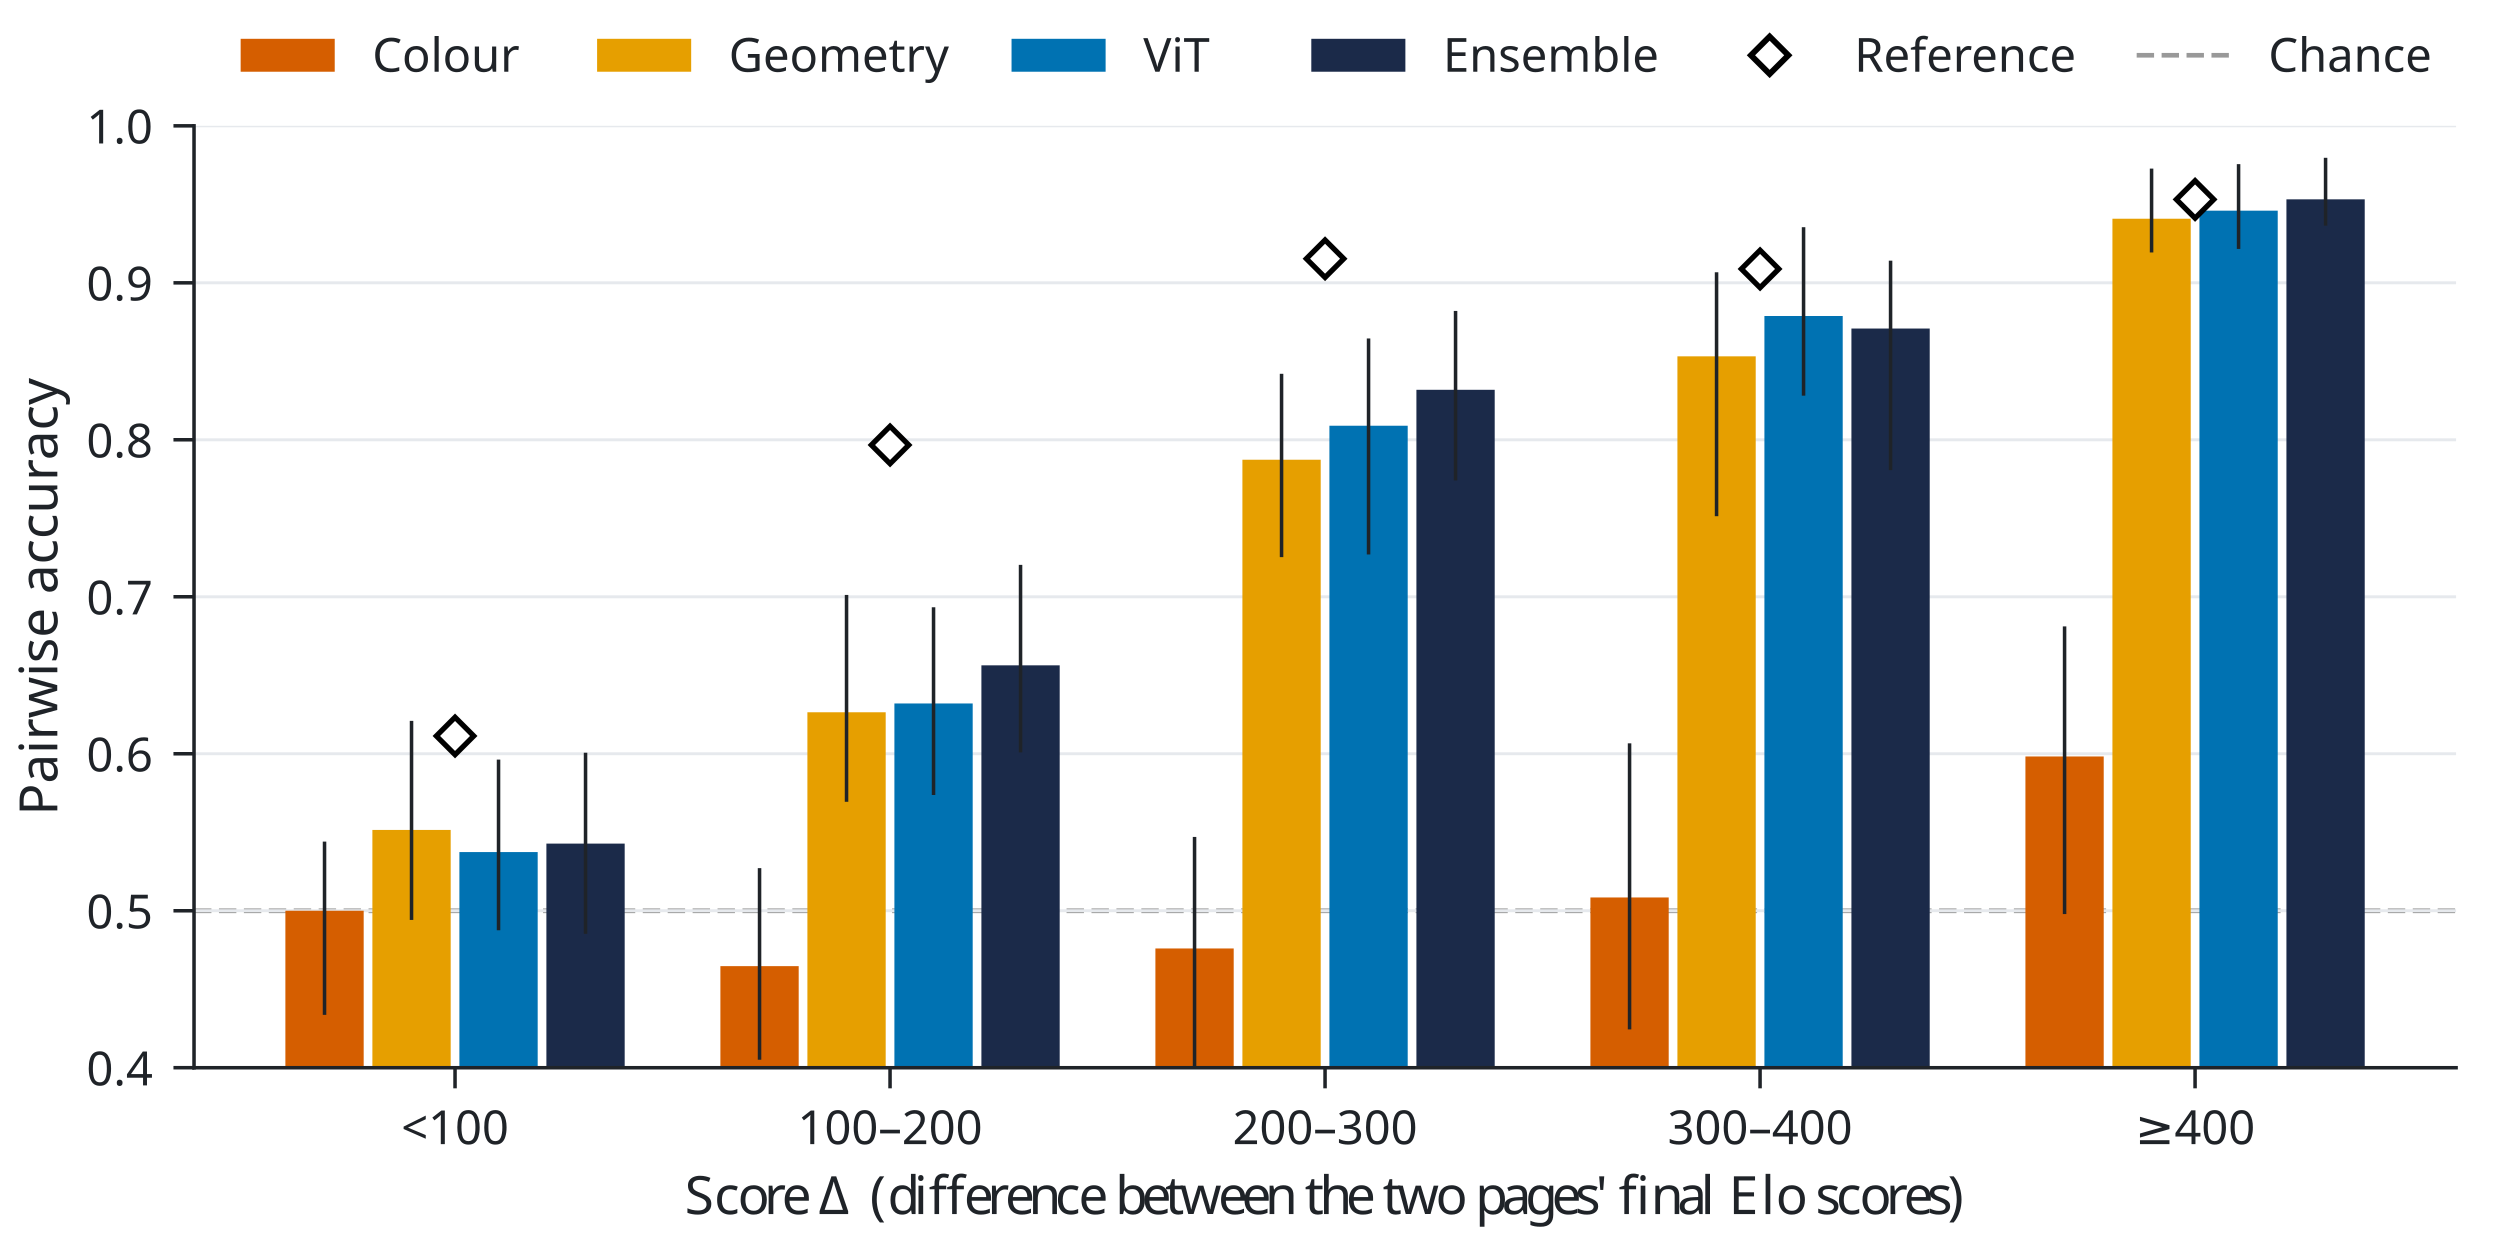
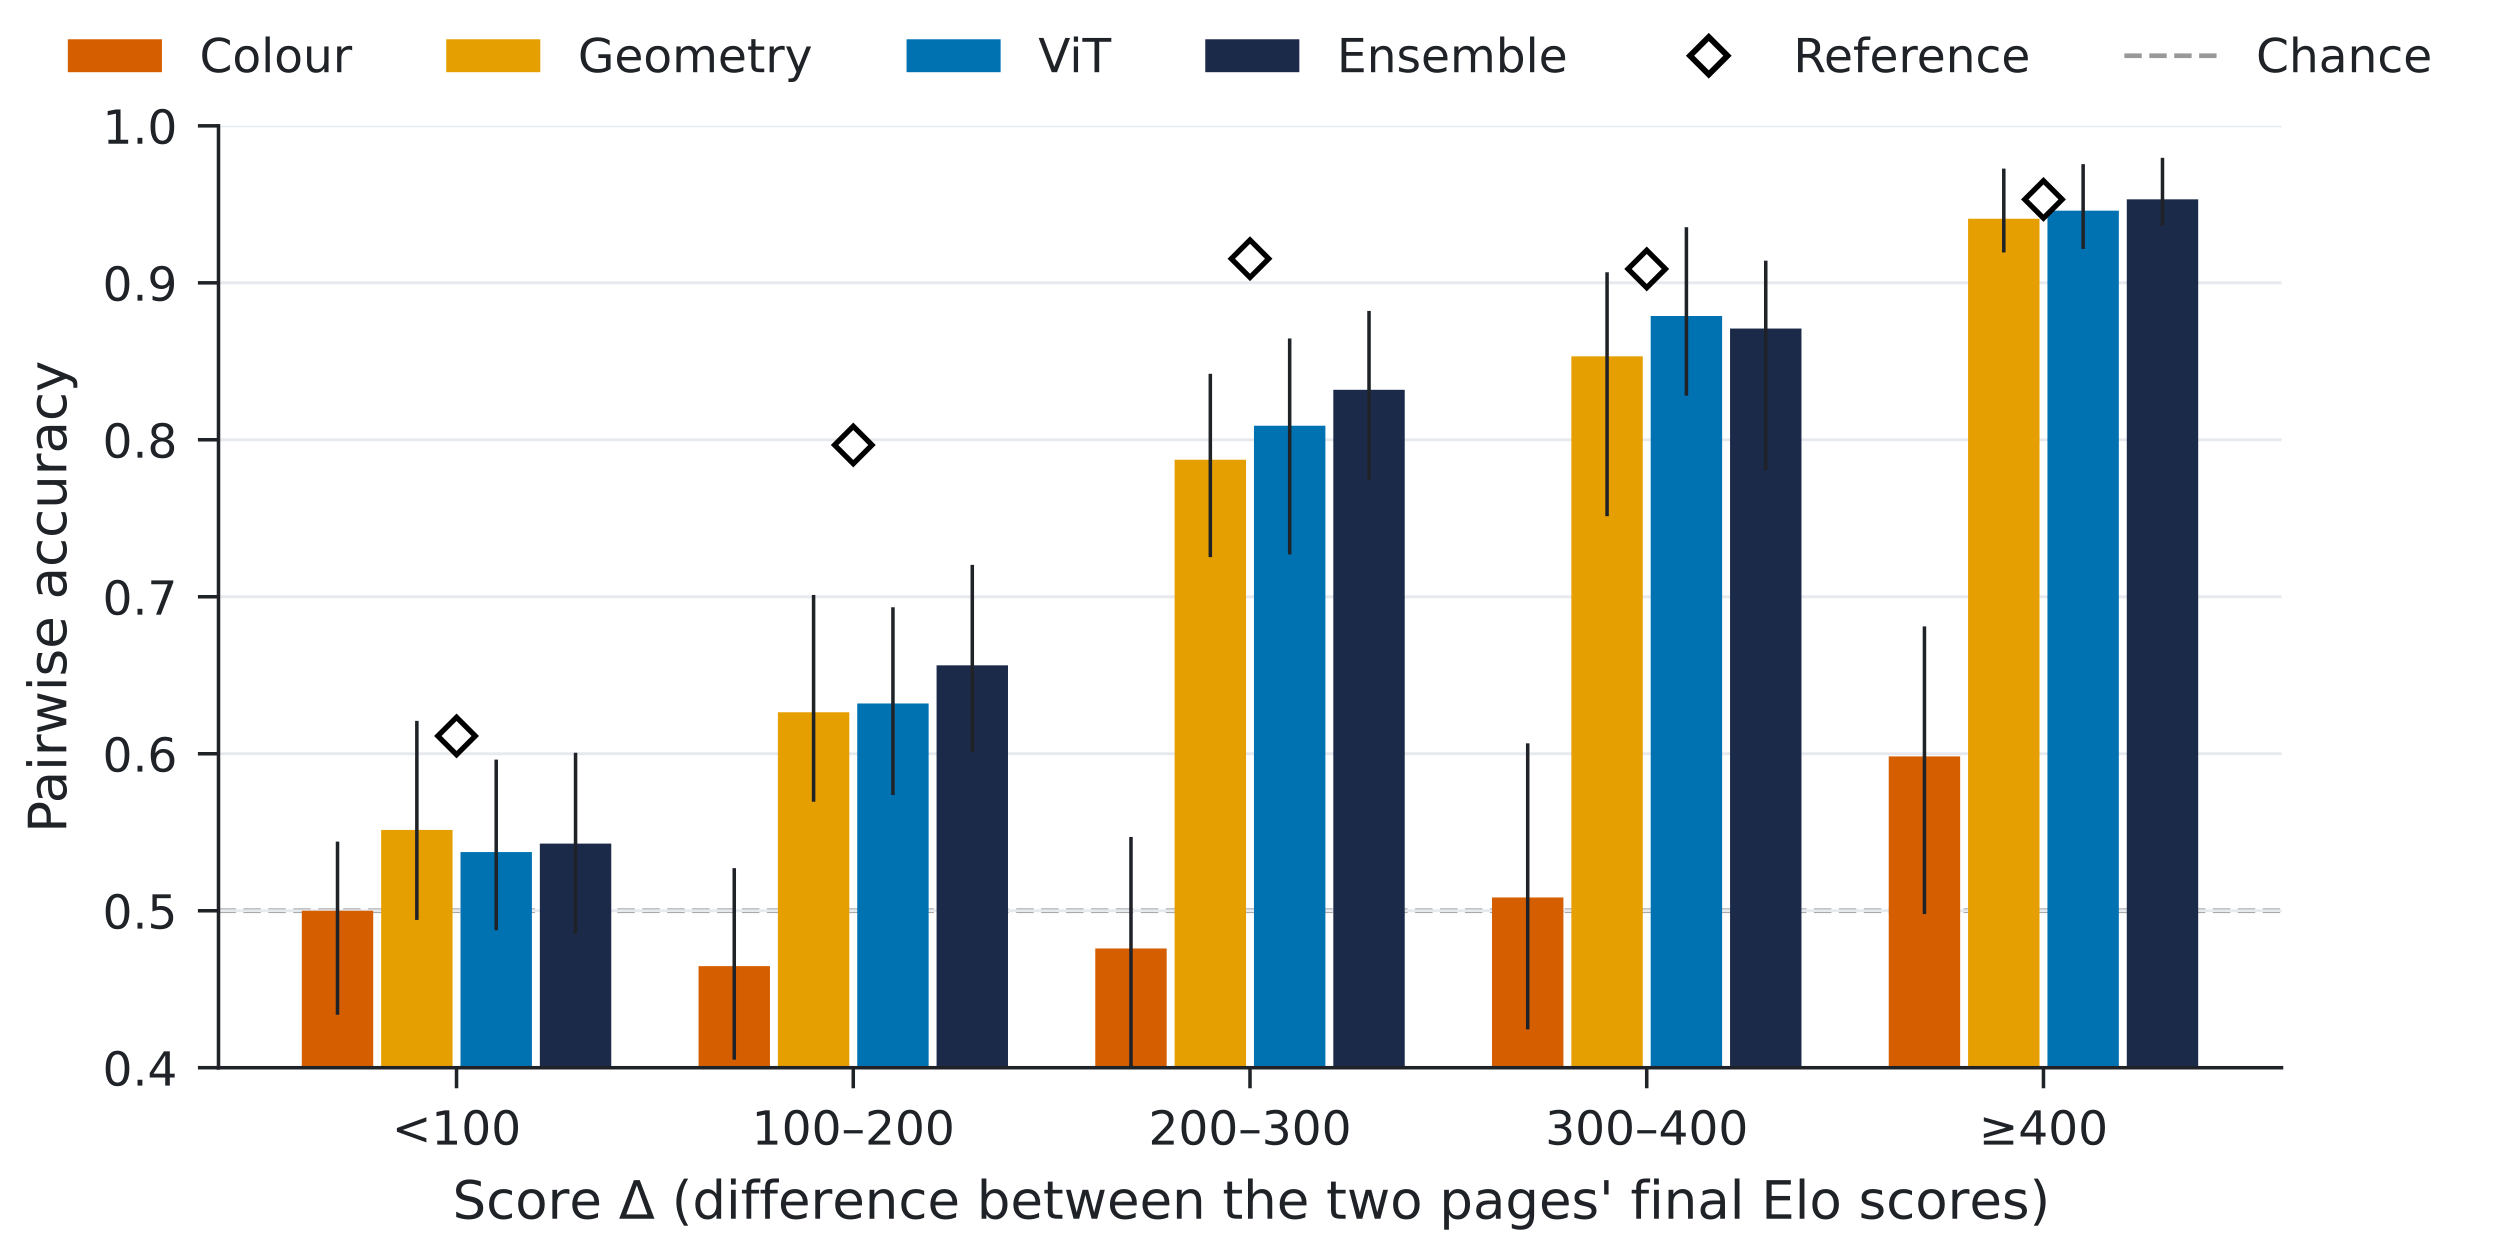
<svg xmlns="http://www.w3.org/2000/svg" xmlns:xlink="http://www.w3.org/1999/xlink" width="425.197pt" height="212.598pt" viewBox="0 0 425.197 212.598" version="1.1">
  <defs>
    <style type="text/css">*{stroke-linejoin: round; stroke-linecap: butt}</style>
  </defs>
  <g id="figure_1">
    <g id="patch_1">
      <path d="M 0 212.598  L 425.197 212.598  L 425.197 0  L 0 0  z " style="fill: #ffffff" />
    </g>
    <g id="axes_1">
      <g id="patch_2">
-         <path d="M 33 181.598  L 417.727 181.598  L 417.727 21.4  L 33 21.4  z " style="fill: #ffffff" />
+         <path d="M 37.161 181.596  L 388.036 181.596  L 388.036 21.401  L 37.161 21.401  z " style="fill: #ffffff" />
      </g>
      <g id="line2d_1">
-         <path d="M 33 154.899  L 417.727 154.899  " clip-path="url(#pe138b8163e)" style="fill: none; stroke-dasharray: 2.96,1.28; stroke-dashoffset: 0; stroke: #999999; stroke-width: 0.8" />
+         <path d="M 37.161 154.897  L 388.036 154.897  " clip-path="url(#p8bb4296146)" style="fill: none; stroke-dasharray: 2.96,1.28; stroke-dashoffset: 0; stroke: #999999; stroke-width: 0.8" />
      </g>
      <g id="matplotlib.axis_1">
        <g id="xtick_1">
          <g id="line2d_2">
            <defs>
              <path id="mc6955b4640" d="M 0 0  L 0 3.5  " style="stroke: #1f2328; stroke-width: 0.6" />
            </defs>
            <g>
-               <use xlink:href="#mc6955b4640" x="77.392" y="181.598" style="fill: #1f2328; stroke: #1f2328; stroke-width: 0.6" />
+               <use xlink:href="#mc6955b4640" x="77.646" y="181.596" style="fill: #1f2328; stroke: #1f2328; stroke-width: 0.6" />
            </g>
          </g>
          <g id="text_1">
-             <text style="font-size: 8px; font-family: 'STIXGeneral'; text-anchor: middle; fill: #1f2328" x="77.392" y="194.598" transform="rotate(-0 77.39179 194.5982)">&lt;100</text>
+             <text style="font-size: 8px; font-family: 'DejaVu Sans'; text-anchor: middle; fill: #1f2328" x="77.646" y="194.674" transform="rotate(-0 77.64639 194.6742)">&lt;100</text>
          </g>
        </g>
        <g id="xtick_2">
          <g id="line2d_3">
            <g>
-               <use xlink:href="#mc6955b4640" x="151.378" y="181.598" style="fill: #1f2328; stroke: #1f2328; stroke-width: 0.6" />
+               <use xlink:href="#mc6955b4640" x="145.122" y="181.596" style="fill: #1f2328; stroke: #1f2328; stroke-width: 0.6" />
            </g>
          </g>
          <g id="text_2">
-             <text style="font-size: 8px; font-family: 'STIXGeneral'; text-anchor: middle; fill: #1f2328" x="151.378" y="194.598" transform="rotate(-0 151.3777 194.5982)">100–200</text>
+             <text style="font-size: 8px; font-family: 'DejaVu Sans'; text-anchor: middle; fill: #1f2328" x="145.122" y="194.674" transform="rotate(-0 145.1224 194.6742)">100–200</text>
          </g>
        </g>
        <g id="xtick_3">
          <g id="line2d_4">
            <g>
-               <use xlink:href="#mc6955b4640" x="225.364" y="181.598" style="fill: #1f2328; stroke: #1f2328; stroke-width: 0.6" />
+               <use xlink:href="#mc6955b4640" x="212.598" y="181.596" style="fill: #1f2328; stroke: #1f2328; stroke-width: 0.6" />
            </g>
          </g>
          <g id="text_3">
-             <text style="font-size: 8px; font-family: 'STIXGeneral'; text-anchor: middle; fill: #1f2328" x="225.364" y="194.598" transform="rotate(-0 225.3636 194.5982)">200–300</text>
+             <text style="font-size: 8px; font-family: 'DejaVu Sans'; text-anchor: middle; fill: #1f2328" x="212.598" y="194.674" transform="rotate(-0 212.5984 194.6742)">200–300</text>
          </g>
        </g>
        <g id="xtick_4">
          <g id="line2d_5">
            <g>
-               <use xlink:href="#mc6955b4640" x="299.35" y="181.598" style="fill: #1f2328; stroke: #1f2328; stroke-width: 0.6" />
+               <use xlink:href="#mc6955b4640" x="280.074" y="181.596" style="fill: #1f2328; stroke: #1f2328; stroke-width: 0.6" />
            </g>
          </g>
          <g id="text_4">
-             <text style="font-size: 8px; font-family: 'STIXGeneral'; text-anchor: middle; fill: #1f2328" x="299.35" y="194.598" transform="rotate(-0 299.3495 194.5982)">300–400</text>
+             <text style="font-size: 8px; font-family: 'DejaVu Sans'; text-anchor: middle; fill: #1f2328" x="280.074" y="194.674" transform="rotate(-0 280.0744 194.6742)">300–400</text>
          </g>
        </g>
        <g id="xtick_5">
          <g id="line2d_6">
            <g>
-               <use xlink:href="#mc6955b4640" x="373.335" y="181.598" style="fill: #1f2328; stroke: #1f2328; stroke-width: 0.6" />
+               <use xlink:href="#mc6955b4640" x="347.55" y="181.596" style="fill: #1f2328; stroke: #1f2328; stroke-width: 0.6" />
            </g>
          </g>
          <g id="text_5">
-             <text style="font-size: 8px; font-family: 'STIXGeneral'; text-anchor: middle; fill: #1f2328" x="373.335" y="194.598" transform="rotate(-0 373.3354 194.5982)">≥400</text>
+             <text style="font-size: 8px; font-family: 'DejaVu Sans'; text-anchor: middle; fill: #1f2328" x="347.55" y="194.674" transform="rotate(-0 347.5505 194.6742)">≥400</text>
          </g>
        </g>
        <g id="text_6">
-           <g style="fill: #1f2328" transform="translate(116.4636 207.3482)">
+           <g style="fill: #1f2328" transform="translate(76.96842 207.4361)">
            <text>
-               <tspan x="0" y="-0.859" style="font-size: 9px; font-family: 'STIXGeneral'; fill: #1f2328">S</tspan>
-               <tspan x="5.004" y="-0.859" style="font-size: 9px; font-family: 'STIXGeneral'; fill: #1f2328">c</tspan>
-               <tspan x="9" y="-0.859" style="font-size: 9px; font-family: 'STIXGeneral'; fill: #1f2328">o</tspan>
-               <tspan x="13.5" y="-0.859" style="font-size: 9px; font-family: 'STIXGeneral'; fill: #1f2328">r</tspan>
-               <tspan x="16.497" y="-0.859" style="font-size: 9px; font-family: 'STIXGeneral'; fill: #1f2328">e</tspan>
-               <tspan x="20.493" y="-0.859" style="font-size: 9px; font-family: 'STIXGeneral'; fill: #1f2328"> </tspan>
-               <tspan x="22.743" y="-0.859" style="font-size: 9px; font-family: 'STIXGeneral'; fill: #1f2328">Δ</tspan>
-               <tspan x="29.241" y="-0.859" style="font-size: 9px; font-family: 'STIXGeneral'; fill: #1f2328"> </tspan>
-               <tspan x="31.491" y="-0.859" style="font-size: 9px; font-family: 'STIXGeneral'; fill: #1f2328">(</tspan>
-               <tspan x="34.488" y="-0.859" style="font-size: 9px; font-family: 'STIXGeneral'; fill: #1f2328">d</tspan>
-               <tspan x="38.988" y="-0.859" style="font-size: 9px; font-family: 'STIXGeneral'; fill: #1f2328">i</tspan>
-               <tspan x="41.49" y="-0.859" style="font-size: 9px; font-family: 'STIXGeneral'; fill: #1f2328">f</tspan>
-               <tspan x="44.487" y="-0.859" style="font-size: 9px; font-family: 'STIXGeneral'; fill: #1f2328">f</tspan>
-               <tspan x="47.484" y="-0.859" style="font-size: 9px; font-family: 'STIXGeneral'; fill: #1f2328">e</tspan>
-               <tspan x="51.48" y="-0.859" style="font-size: 9px; font-family: 'STIXGeneral'; fill: #1f2328">r</tspan>
-               <tspan x="54.477" y="-0.859" style="font-size: 9px; font-family: 'STIXGeneral'; fill: #1f2328">e</tspan>
-               <tspan x="58.473" y="-0.859" style="font-size: 9px; font-family: 'STIXGeneral'; fill: #1f2328">n</tspan>
-               <tspan x="62.973" y="-0.859" style="font-size: 9px; font-family: 'STIXGeneral'; fill: #1f2328">c</tspan>
-               <tspan x="66.969" y="-0.859" style="font-size: 9px; font-family: 'STIXGeneral'; fill: #1f2328">e</tspan>
-               <tspan x="70.966" y="-0.859" style="font-size: 9px; font-family: 'STIXGeneral'; fill: #1f2328"> </tspan>
-               <tspan x="73.216" y="-0.859" style="font-size: 9px; font-family: 'STIXGeneral'; fill: #1f2328">b</tspan>
-               <tspan x="77.716" y="-0.859" style="font-size: 9px; font-family: 'STIXGeneral'; fill: #1f2328">e</tspan>
-               <tspan x="81.712" y="-0.859" style="font-size: 9px; font-family: 'STIXGeneral'; fill: #1f2328">t</tspan>
-               <tspan x="84.214" y="-0.859" style="font-size: 9px; font-family: 'STIXGeneral'; fill: #1f2328">w</tspan>
-               <tspan x="90.712" y="-0.859" style="font-size: 9px; font-family: 'STIXGeneral'; fill: #1f2328">e</tspan>
-               <tspan x="94.708" y="-0.859" style="font-size: 9px; font-family: 'STIXGeneral'; fill: #1f2328">e</tspan>
-               <tspan x="98.704" y="-0.859" style="font-size: 9px; font-family: 'STIXGeneral'; fill: #1f2328">n</tspan>
-               <tspan x="103.204" y="-0.859" style="font-size: 9px; font-family: 'STIXGeneral'; fill: #1f2328"> </tspan>
-               <tspan x="105.454" y="-0.859" style="font-size: 9px; font-family: 'STIXGeneral'; fill: #1f2328">t</tspan>
-               <tspan x="107.956" y="-0.859" style="font-size: 9px; font-family: 'STIXGeneral'; fill: #1f2328">h</tspan>
-               <tspan x="112.456" y="-0.859" style="font-size: 9px; font-family: 'STIXGeneral'; fill: #1f2328">e</tspan>
-               <tspan x="116.452" y="-0.859" style="font-size: 9px; font-family: 'STIXGeneral'; fill: #1f2328"> </tspan>
-               <tspan x="118.702" y="-0.859" style="font-size: 9px; font-family: 'STIXGeneral'; fill: #1f2328">t</tspan>
-               <tspan x="121.204" y="-0.859" style="font-size: 9px; font-family: 'STIXGeneral'; fill: #1f2328">w</tspan>
-               <tspan x="127.702" y="-0.859" style="font-size: 9px; font-family: 'STIXGeneral'; fill: #1f2328">o</tspan>
-               <tspan x="132.202" y="-0.859" style="font-size: 9px; font-family: 'STIXGeneral'; fill: #1f2328"> </tspan>
-               <tspan x="134.452" y="-0.859" style="font-size: 9px; font-family: 'STIXGeneral'; fill: #1f2328">p</tspan>
-               <tspan x="138.952" y="-0.859" style="font-size: 9px; font-family: 'STIXGeneral'; fill: #1f2328">a</tspan>
-               <tspan x="142.948" y="-0.859" style="font-size: 9px; font-family: 'STIXGeneral'; fill: #1f2328">g</tspan>
-               <tspan x="147.448" y="-0.859" style="font-size: 9px; font-family: 'STIXGeneral'; fill: #1f2328">e</tspan>
-               <tspan x="151.444" y="-0.859" style="font-size: 9px; font-family: 'STIXGeneral'; fill: #1f2328">s</tspan>
-               <tspan x="154.945" y="-0.859" style="font-size: 9px; font-family: 'STIXGeneral'; fill: #1f2328">'</tspan>
-               <tspan x="156.565" y="-0.859" style="font-size: 9px; font-family: 'STIXGeneral'; fill: #1f2328"> </tspan>
-               <tspan x="158.815" y="-0.859" style="font-size: 9px; font-family: 'STIXGeneral'; fill: #1f2328">f</tspan>
-               <tspan x="161.812" y="-0.859" style="font-size: 9px; font-family: 'STIXGeneral'; fill: #1f2328">i</tspan>
-               <tspan x="164.314" y="-0.859" style="font-size: 9px; font-family: 'STIXGeneral'; fill: #1f2328">n</tspan>
-               <tspan x="168.814" y="-0.859" style="font-size: 9px; font-family: 'STIXGeneral'; fill: #1f2328">a</tspan>
-               <tspan x="172.81" y="-0.859" style="font-size: 9px; font-family: 'STIXGeneral'; fill: #1f2328">l</tspan>
-               <tspan x="175.312" y="-0.859" style="font-size: 9px; font-family: 'STIXGeneral'; fill: #1f2328"> </tspan>
-               <tspan x="177.562" y="-0.859" style="font-size: 9px; font-family: 'STIXGeneral'; fill: #1f2328">E</tspan>
-               <tspan x="183.061" y="-0.859" style="font-size: 9px; font-family: 'STIXGeneral'; fill: #1f2328">l</tspan>
-               <tspan x="185.563" y="-0.859" style="font-size: 9px; font-family: 'STIXGeneral'; fill: #1f2328">o</tspan>
-               <tspan x="190.063" y="-0.859" style="font-size: 9px; font-family: 'STIXGeneral'; fill: #1f2328"> </tspan>
-               <tspan x="192.313" y="-0.859" style="font-size: 9px; font-family: 'STIXGeneral'; fill: #1f2328">s</tspan>
-               <tspan x="195.814" y="-0.859" style="font-size: 9px; font-family: 'STIXGeneral'; fill: #1f2328">c</tspan>
-               <tspan x="199.81" y="-0.859" style="font-size: 9px; font-family: 'STIXGeneral'; fill: #1f2328">o</tspan>
-               <tspan x="204.31" y="-0.859" style="font-size: 9px; font-family: 'STIXGeneral'; fill: #1f2328">r</tspan>
-               <tspan x="207.307" y="-0.859" style="font-size: 9px; font-family: 'STIXGeneral'; fill: #1f2328">e</tspan>
-               <tspan x="211.304" y="-0.859" style="font-size: 9px; font-family: 'STIXGeneral'; fill: #1f2328">s</tspan>
-               <tspan x="214.805" y="-0.859" style="font-size: 9px; font-family: 'STIXGeneral'; fill: #1f2328">)</tspan>
+               <tspan x="0" y="-0.156" style="font-size: 9px; font-family: 'DejaVu Sans'; fill: #1f2328">S</tspan>
+               <tspan x="5.713" y="-0.156" style="font-size: 9px; font-family: 'DejaVu Sans'; fill: #1f2328">c</tspan>
+               <tspan x="10.661" y="-0.156" style="font-size: 9px; font-family: 'DejaVu Sans'; fill: #1f2328">o</tspan>
+               <tspan x="16.167" y="-0.156" style="font-size: 9px; font-family: 'DejaVu Sans'; fill: #1f2328">r</tspan>
+               <tspan x="19.868" y="-0.156" style="font-size: 9px; font-family: 'DejaVu Sans'; fill: #1f2328">e</tspan>
+               <tspan x="25.405" y="-0.156" style="font-size: 9px; font-family: 'DejaVu Sans'; fill: #1f2328"> </tspan>
+               <tspan x="28.266" y="-0.156" style="font-size: 9px; font-family: 'DejaVu Sans'; fill: #1f2328">Δ</tspan>
+               <tspan x="34.422" y="-0.156" style="font-size: 9px; font-family: 'DejaVu Sans'; fill: #1f2328"> </tspan>
+               <tspan x="37.283" y="-0.156" style="font-size: 9px; font-family: 'DejaVu Sans'; fill: #1f2328">(</tspan>
+               <tspan x="40.794" y="-0.156" style="font-size: 9px; font-family: 'DejaVu Sans'; fill: #1f2328">d</tspan>
+               <tspan x="46.507" y="-0.156" style="font-size: 9px; font-family: 'DejaVu Sans'; fill: #1f2328">i</tspan>
+               <tspan x="49.008" y="-0.156" style="font-size: 9px; font-family: 'DejaVu Sans'; fill: #1f2328">f</tspan>
+               <tspan x="52.176" y="-0.156" style="font-size: 9px; font-family: 'DejaVu Sans'; fill: #1f2328">f</tspan>
+               <tspan x="55.345" y="-0.156" style="font-size: 9px; font-family: 'DejaVu Sans'; fill: #1f2328">e</tspan>
+               <tspan x="60.882" y="-0.156" style="font-size: 9px; font-family: 'DejaVu Sans'; fill: #1f2328">r</tspan>
+               <tspan x="64.582" y="-0.156" style="font-size: 9px; font-family: 'DejaVu Sans'; fill: #1f2328">e</tspan>
+               <tspan x="70.119" y="-0.156" style="font-size: 9px; font-family: 'DejaVu Sans'; fill: #1f2328">n</tspan>
+               <tspan x="75.823" y="-0.156" style="font-size: 9px; font-family: 'DejaVu Sans'; fill: #1f2328">c</tspan>
+               <tspan x="80.771" y="-0.156" style="font-size: 9px; font-family: 'DejaVu Sans'; fill: #1f2328">e</tspan>
+               <tspan x="86.309" y="-0.156" style="font-size: 9px; font-family: 'DejaVu Sans'; fill: #1f2328"> </tspan>
+               <tspan x="89.169" y="-0.156" style="font-size: 9px; font-family: 'DejaVu Sans'; fill: #1f2328">b</tspan>
+               <tspan x="94.882" y="-0.156" style="font-size: 9px; font-family: 'DejaVu Sans'; fill: #1f2328">e</tspan>
+               <tspan x="100.419" y="-0.156" style="font-size: 9px; font-family: 'DejaVu Sans'; fill: #1f2328">t</tspan>
+               <tspan x="103.948" y="-0.156" style="font-size: 9px; font-family: 'DejaVu Sans'; fill: #1f2328">w</tspan>
+               <tspan x="111.309" y="-0.156" style="font-size: 9px; font-family: 'DejaVu Sans'; fill: #1f2328">e</tspan>
+               <tspan x="116.846" y="-0.156" style="font-size: 9px; font-family: 'DejaVu Sans'; fill: #1f2328">e</tspan>
+               <tspan x="122.383" y="-0.156" style="font-size: 9px; font-family: 'DejaVu Sans'; fill: #1f2328">n</tspan>
+               <tspan x="128.087" y="-0.156" style="font-size: 9px; font-family: 'DejaVu Sans'; fill: #1f2328"> </tspan>
+               <tspan x="130.948" y="-0.156" style="font-size: 9px; font-family: 'DejaVu Sans'; fill: #1f2328">t</tspan>
+               <tspan x="134.477" y="-0.156" style="font-size: 9px; font-family: 'DejaVu Sans'; fill: #1f2328">h</tspan>
+               <tspan x="140.181" y="-0.156" style="font-size: 9px; font-family: 'DejaVu Sans'; fill: #1f2328">e</tspan>
+               <tspan x="145.718" y="-0.156" style="font-size: 9px; font-family: 'DejaVu Sans'; fill: #1f2328"> </tspan>
+               <tspan x="148.579" y="-0.156" style="font-size: 9px; font-family: 'DejaVu Sans'; fill: #1f2328">t</tspan>
+               <tspan x="152.108" y="-0.156" style="font-size: 9px; font-family: 'DejaVu Sans'; fill: #1f2328">w</tspan>
+               <tspan x="159.469" y="-0.156" style="font-size: 9px; font-family: 'DejaVu Sans'; fill: #1f2328">o</tspan>
+               <tspan x="164.975" y="-0.156" style="font-size: 9px; font-family: 'DejaVu Sans'; fill: #1f2328"> </tspan>
+               <tspan x="167.836" y="-0.156" style="font-size: 9px; font-family: 'DejaVu Sans'; fill: #1f2328">p</tspan>
+               <tspan x="173.549" y="-0.156" style="font-size: 9px; font-family: 'DejaVu Sans'; fill: #1f2328">a</tspan>
+               <tspan x="179.064" y="-0.156" style="font-size: 9px; font-family: 'DejaVu Sans'; fill: #1f2328">g</tspan>
+               <tspan x="184.777" y="-0.156" style="font-size: 9px; font-family: 'DejaVu Sans'; fill: #1f2328">e</tspan>
+               <tspan x="190.314" y="-0.156" style="font-size: 9px; font-family: 'DejaVu Sans'; fill: #1f2328">s</tspan>
+               <tspan x="195.003" y="-0.156" style="font-size: 9px; font-family: 'DejaVu Sans'; fill: #1f2328">'</tspan>
+               <tspan x="197.477" y="-0.156" style="font-size: 9px; font-family: 'DejaVu Sans'; fill: #1f2328"> </tspan>
+               <tspan x="200.338" y="-0.156" style="font-size: 9px; font-family: 'DejaVu Sans'; fill: #1f2328">f</tspan>
+               <tspan x="203.506" y="-0.156" style="font-size: 9px; font-family: 'DejaVu Sans'; fill: #1f2328">i</tspan>
+               <tspan x="206.007" y="-0.156" style="font-size: 9px; font-family: 'DejaVu Sans'; fill: #1f2328">n</tspan>
+               <tspan x="211.711" y="-0.156" style="font-size: 9px; font-family: 'DejaVu Sans'; fill: #1f2328">a</tspan>
+               <tspan x="217.226" y="-0.156" style="font-size: 9px; font-family: 'DejaVu Sans'; fill: #1f2328">l</tspan>
+               <tspan x="219.727" y="-0.156" style="font-size: 9px; font-family: 'DejaVu Sans'; fill: #1f2328"> </tspan>
+               <tspan x="222.587" y="-0.156" style="font-size: 9px; font-family: 'DejaVu Sans'; fill: #1f2328">E</tspan>
+               <tspan x="228.274" y="-0.156" style="font-size: 9px; font-family: 'DejaVu Sans'; fill: #1f2328">l</tspan>
+               <tspan x="230.774" y="-0.156" style="font-size: 9px; font-family: 'DejaVu Sans'; fill: #1f2328">o</tspan>
+               <tspan x="236.281" y="-0.156" style="font-size: 9px; font-family: 'DejaVu Sans'; fill: #1f2328"> </tspan>
+               <tspan x="239.142" y="-0.156" style="font-size: 9px; font-family: 'DejaVu Sans'; fill: #1f2328">s</tspan>
+               <tspan x="243.831" y="-0.156" style="font-size: 9px; font-family: 'DejaVu Sans'; fill: #1f2328">c</tspan>
+               <tspan x="248.779" y="-0.156" style="font-size: 9px; font-family: 'DejaVu Sans'; fill: #1f2328">o</tspan>
+               <tspan x="254.285" y="-0.156" style="font-size: 9px; font-family: 'DejaVu Sans'; fill: #1f2328">r</tspan>
+               <tspan x="257.985" y="-0.156" style="font-size: 9px; font-family: 'DejaVu Sans'; fill: #1f2328">e</tspan>
+               <tspan x="263.522" y="-0.156" style="font-size: 9px; font-family: 'DejaVu Sans'; fill: #1f2328">s</tspan>
+               <tspan x="268.211" y="-0.156" style="font-size: 9px; font-family: 'DejaVu Sans'; fill: #1f2328">)</tspan>
            </text>
          </g>
        </g>
      </g>
      <g id="matplotlib.axis_2">
        <g id="ytick_1">
          <g id="line2d_7">
-             <path d="M 33 181.598  L 417.727 181.598  " clip-path="url(#pe138b8163e)" style="fill: none; stroke: #e6e9ed; stroke-width: 0.5; stroke-linecap: square" />
+             <path d="M 37.161 181.596  L 388.036 181.596  " clip-path="url(#p8bb4296146)" style="fill: none; stroke: #e6e9ed; stroke-width: 0.5; stroke-linecap: square" />
          </g>
          <g id="line2d_8">
            <defs>
              <path id="m5b5fa22efd" d="M 0 0  L -3.5 0  " style="stroke: #1f2328; stroke-width: 0.6" />
            </defs>
            <g>
-               <use xlink:href="#m5b5fa22efd" x="33" y="181.598" style="fill: #1f2328; stroke: #1f2328; stroke-width: 0.6" />
+               <use xlink:href="#m5b5fa22efd" x="37.161" y="181.596" style="fill: #1f2328; stroke: #1f2328; stroke-width: 0.6" />
            </g>
          </g>
          <g id="text_7">
-             <text style="font-size: 8px; font-family: 'STIXGeneral'; text-anchor: end; fill: #1f2328" x="26" y="184.598" transform="rotate(-0 26.00024 184.5982)">0.4</text>
+             <text style="font-size: 8px; font-family: 'DejaVu Sans'; text-anchor: end; fill: #1f2328" x="30.161" y="184.635" transform="rotate(-0 30.16078 184.6351)">0.4</text>
          </g>
        </g>
        <g id="ytick_2">
          <g id="line2d_9">
-             <path d="M 33 154.899  L 417.727 154.899  " clip-path="url(#pe138b8163e)" style="fill: none; stroke: #e6e9ed; stroke-width: 0.5; stroke-linecap: square" />
+             <path d="M 37.161 154.897  L 388.036 154.897  " clip-path="url(#p8bb4296146)" style="fill: none; stroke: #e6e9ed; stroke-width: 0.5; stroke-linecap: square" />
          </g>
          <g id="line2d_10">
            <g>
-               <use xlink:href="#m5b5fa22efd" x="33" y="154.899" style="fill: #1f2328; stroke: #1f2328; stroke-width: 0.6" />
+               <use xlink:href="#m5b5fa22efd" x="37.161" y="154.897" style="fill: #1f2328; stroke: #1f2328; stroke-width: 0.6" />
            </g>
          </g>
          <g id="text_8">
-             <text style="font-size: 8px; font-family: 'STIXGeneral'; text-anchor: end; fill: #1f2328" x="26" y="157.899" transform="rotate(-0 26.00024 157.8985)">0.5</text>
+             <text style="font-size: 8px; font-family: 'DejaVu Sans'; text-anchor: end; fill: #1f2328" x="30.161" y="157.936" transform="rotate(-0 30.16078 157.9359)">0.5</text>
          </g>
        </g>
        <g id="ytick_3">
          <g id="line2d_11">
-             <path d="M 33 128.199  L 417.727 128.199  " clip-path="url(#pe138b8163e)" style="fill: none; stroke: #e6e9ed; stroke-width: 0.5; stroke-linecap: square" />
+             <path d="M 37.161 128.198  L 388.036 128.198  " clip-path="url(#p8bb4296146)" style="fill: none; stroke: #e6e9ed; stroke-width: 0.5; stroke-linecap: square" />
          </g>
          <g id="line2d_12">
            <g>
-               <use xlink:href="#m5b5fa22efd" x="33" y="128.199" style="fill: #1f2328; stroke: #1f2328; stroke-width: 0.6" />
+               <use xlink:href="#m5b5fa22efd" x="37.161" y="128.198" style="fill: #1f2328; stroke: #1f2328; stroke-width: 0.6" />
            </g>
          </g>
          <g id="text_9">
-             <text style="font-size: 8px; font-family: 'STIXGeneral'; text-anchor: end; fill: #1f2328" x="26" y="131.199" transform="rotate(-0 26.00024 131.1989)">0.6</text>
+             <text style="font-size: 8px; font-family: 'DejaVu Sans'; text-anchor: end; fill: #1f2328" x="30.161" y="131.237" transform="rotate(-0 30.16078 131.2367)">0.6</text>
          </g>
        </g>
        <g id="ytick_4">
          <g id="line2d_13">
-             <path d="M 33 101.499  L 417.727 101.499  " clip-path="url(#pe138b8163e)" style="fill: none; stroke: #e6e9ed; stroke-width: 0.5; stroke-linecap: square" />
+             <path d="M 37.161 101.498  L 388.036 101.498  " clip-path="url(#p8bb4296146)" style="fill: none; stroke: #e6e9ed; stroke-width: 0.5; stroke-linecap: square" />
          </g>
          <g id="line2d_14">
            <g>
-               <use xlink:href="#m5b5fa22efd" x="33" y="101.499" style="fill: #1f2328; stroke: #1f2328; stroke-width: 0.6" />
+               <use xlink:href="#m5b5fa22efd" x="37.161" y="101.498" style="fill: #1f2328; stroke: #1f2328; stroke-width: 0.6" />
            </g>
          </g>
          <g id="text_10">
-             <text style="font-size: 8px; font-family: 'STIXGeneral'; text-anchor: end; fill: #1f2328" x="26" y="104.499" transform="rotate(-0 26.00024 104.4992)">0.7</text>
+             <text style="font-size: 8px; font-family: 'DejaVu Sans'; text-anchor: end; fill: #1f2328" x="30.161" y="104.538" transform="rotate(-0 30.16078 104.5375)">0.7</text>
          </g>
        </g>
        <g id="ytick_5">
          <g id="line2d_15">
-             <path d="M 33 74.8  L 417.727 74.8  " clip-path="url(#pe138b8163e)" style="fill: none; stroke: #e6e9ed; stroke-width: 0.5; stroke-linecap: square" />
+             <path d="M 37.161 74.799  L 388.036 74.799  " clip-path="url(#p8bb4296146)" style="fill: none; stroke: #e6e9ed; stroke-width: 0.5; stroke-linecap: square" />
          </g>
          <g id="line2d_16">
            <g>
-               <use xlink:href="#m5b5fa22efd" x="33" y="74.8" style="fill: #1f2328; stroke: #1f2328; stroke-width: 0.6" />
+               <use xlink:href="#m5b5fa22efd" x="37.161" y="74.799" style="fill: #1f2328; stroke: #1f2328; stroke-width: 0.6" />
            </g>
          </g>
          <g id="text_11">
-             <text style="font-size: 8px; font-family: 'STIXGeneral'; text-anchor: end; fill: #1f2328" x="26" y="77.8" transform="rotate(-0 26.00024 77.79955)">0.8</text>
+             <text style="font-size: 8px; font-family: 'DejaVu Sans'; text-anchor: end; fill: #1f2328" x="30.161" y="77.838" transform="rotate(-0 30.16078 77.83833)">0.8</text>
          </g>
        </g>
        <g id="ytick_6">
          <g id="line2d_17">
-             <path d="M 33 48.1  L 417.727 48.1  " clip-path="url(#pe138b8163e)" style="fill: none; stroke: #e6e9ed; stroke-width: 0.5; stroke-linecap: square" />
+             <path d="M 37.161 48.1  L 388.036 48.1  " clip-path="url(#p8bb4296146)" style="fill: none; stroke: #e6e9ed; stroke-width: 0.5; stroke-linecap: square" />
          </g>
          <g id="line2d_18">
            <g>
-               <use xlink:href="#m5b5fa22efd" x="33" y="48.1" style="fill: #1f2328; stroke: #1f2328; stroke-width: 0.6" />
+               <use xlink:href="#m5b5fa22efd" x="37.161" y="48.1" style="fill: #1f2328; stroke: #1f2328; stroke-width: 0.6" />
            </g>
          </g>
          <g id="text_12">
-             <text style="font-size: 8px; font-family: 'STIXGeneral'; text-anchor: end; fill: #1f2328" x="26" y="51.1" transform="rotate(-0 26.00024 51.0999)">0.9</text>
+             <text style="font-size: 8px; font-family: 'DejaVu Sans'; text-anchor: end; fill: #1f2328" x="30.161" y="51.139" transform="rotate(-0 30.16078 51.13913)">0.9</text>
          </g>
        </g>
        <g id="ytick_7">
          <g id="line2d_19">
-             <path d="M 33 21.4  L 417.727 21.4  " clip-path="url(#pe138b8163e)" style="fill: none; stroke: #e6e9ed; stroke-width: 0.5; stroke-linecap: square" />
+             <path d="M 37.161 21.401  L 388.036 21.401  " clip-path="url(#p8bb4296146)" style="fill: none; stroke: #e6e9ed; stroke-width: 0.5; stroke-linecap: square" />
          </g>
          <g id="line2d_20">
            <g>
-               <use xlink:href="#m5b5fa22efd" x="33" y="21.4" style="fill: #1f2328; stroke: #1f2328; stroke-width: 0.6" />
+               <use xlink:href="#m5b5fa22efd" x="37.161" y="21.401" style="fill: #1f2328; stroke: #1f2328; stroke-width: 0.6" />
            </g>
          </g>
          <g id="text_13">
-             <text style="font-size: 8px; font-family: 'STIXGeneral'; text-anchor: end; fill: #1f2328" x="26" y="24.4" transform="rotate(-0 26.00024 24.40024)">1.0</text>
+             <text style="font-size: 8px; font-family: 'DejaVu Sans'; text-anchor: end; fill: #1f2328" x="30.161" y="24.44" transform="rotate(-0 30.16078 24.43993)">1.0</text>
          </g>
        </g>
        <g id="text_14">
-           <text style="font-size: 9px; font-family: 'STIXGeneral'; text-anchor: middle; fill: #1f2328" x="9.75" y="101.499" transform="rotate(-90 9.75024 101.4992)">Pairwise accuracy</text>
+           <text style="font-size: 9px; font-family: 'DejaVu Sans'; text-anchor: middle; fill: #1f2328" x="11.276" y="101.498" transform="rotate(-90 11.27617 101.4985)">Pairwise accuracy</text>
        </g>
      </g>
      <g id="patch_3">
-         <path d="M 48.537 181.598  L 61.855 181.598  L 61.855 154.9  L 48.537 154.9  z " clip-path="url(#pe138b8163e)" style="fill: #d55e00" />
+         <path d="M 51.331 181.596  L 63.476 181.596  L 63.476 154.899  L 51.331 154.899  z " clip-path="url(#p8bb4296146)" style="fill: #d55e00" />
      </g>
      <g id="patch_4">
-         <path d="M 122.523 181.598  L 135.841 181.598  L 135.841 164.316  L 122.523 164.316  z " clip-path="url(#pe138b8163e)" style="fill: #d55e00" />
+         <path d="M 118.807 181.596  L 130.952 181.596  L 130.952 164.314  L 118.807 164.314  z " clip-path="url(#p8bb4296146)" style="fill: #d55e00" />
      </g>
      <g id="patch_5">
-         <path d="M 196.509 181.598  L 209.827 181.598  L 209.827 161.314  L 196.509 161.314  z " clip-path="url(#pe138b8163e)" style="fill: #d55e00" />
+         <path d="M 186.283 181.596  L 198.428 181.596  L 198.428 161.313  L 186.283 161.313  z " clip-path="url(#p8bb4296146)" style="fill: #d55e00" />
      </g>
      <g id="patch_6">
-         <path d="M 270.495 181.598  L 283.812 181.598  L 283.812 152.643  L 270.495 152.643  z " clip-path="url(#pe138b8163e)" style="fill: #d55e00" />
+         <path d="M 253.759 181.596  L 265.904 181.596  L 265.904 152.642  L 253.759 152.642  z " clip-path="url(#p8bb4296146)" style="fill: #d55e00" />
      </g>
      <g id="patch_7">
-         <path d="M 344.481 181.598  L 357.798 181.598  L 357.798 128.653  L 344.481 128.653  z " clip-path="url(#pe138b8163e)" style="fill: #d55e00" />
+         <path d="M 321.235 181.596  L 333.38 181.596  L 333.38 128.652  L 321.235 128.652  z " clip-path="url(#p8bb4296146)" style="fill: #d55e00" />
      </g>
      <g id="patch_8">
-         <path d="M 63.334 181.598  L 76.652 181.598  L 76.652 141.153  L 63.334 141.153  z " clip-path="url(#pe138b8163e)" style="fill: #e69f00" />
+         <path d="M 64.826 181.596  L 76.972 181.596  L 76.972 141.152  L 64.826 141.152  z " clip-path="url(#p8bb4296146)" style="fill: #e69f00" />
      </g>
      <g id="patch_9">
-         <path d="M 137.32 181.598  L 150.638 181.598  L 150.638 121.142  L 137.32 121.142  z " clip-path="url(#pe138b8163e)" style="fill: #e69f00" />
+         <path d="M 132.302 181.596  L 144.448 181.596  L 144.448 121.141  L 132.302 121.141  z " clip-path="url(#p8bb4296146)" style="fill: #e69f00" />
      </g>
      <g id="patch_10">
-         <path d="M 211.306 181.598  L 224.624 181.598  L 224.624 78.193  L 211.306 78.193  z " clip-path="url(#pe138b8163e)" style="fill: #e69f00" />
+         <path d="M 199.778 181.596  L 211.924 181.596  L 211.924 78.192  L 199.778 78.192  z " clip-path="url(#p8bb4296146)" style="fill: #e69f00" />
      </g>
      <g id="patch_11">
-         <path d="M 285.292 181.598  L 298.61 181.598  L 298.61 60.604  L 285.292 60.604  z " clip-path="url(#pe138b8163e)" style="fill: #e69f00" />
+         <path d="M 267.254 181.596  L 279.4 181.596  L 279.4 60.604  L 267.254 60.604  z " clip-path="url(#p8bb4296146)" style="fill: #e69f00" />
      </g>
      <g id="patch_12">
-         <path d="M 359.278 181.598  L 372.596 181.598  L 372.596 37.206  L 359.278 37.206  z " clip-path="url(#pe138b8163e)" style="fill: #e69f00" />
+         <path d="M 334.73 181.596  L 346.876 181.596  L 346.876 37.206  L 334.73 37.206  z " clip-path="url(#p8bb4296146)" style="fill: #e69f00" />
      </g>
      <g id="patch_13">
-         <path d="M 78.132 181.598  L 91.449 181.598  L 91.449 144.923  L 78.132 144.923  z " clip-path="url(#pe138b8163e)" style="fill: #0072b2" />
+         <path d="M 78.321 181.596  L 90.467 181.596  L 90.467 144.922  L 78.321 144.922  z " clip-path="url(#p8bb4296146)" style="fill: #0072b2" />
      </g>
      <g id="patch_14">
-         <path d="M 152.118 181.598  L 165.435 181.598  L 165.435 119.642  L 152.118 119.642  z " clip-path="url(#pe138b8163e)" style="fill: #0072b2" />
+         <path d="M 145.797 181.596  L 157.943 181.596  L 157.943 119.641  L 145.797 119.641  z " clip-path="url(#p8bb4296146)" style="fill: #0072b2" />
      </g>
      <g id="patch_15">
-         <path d="M 226.103 181.598  L 239.421 181.598  L 239.421 72.41  L 226.103 72.41  z " clip-path="url(#pe138b8163e)" style="fill: #0072b2" />
+         <path d="M 213.273 181.596  L 225.419 181.596  L 225.419 72.409  L 213.273 72.409  z " clip-path="url(#p8bb4296146)" style="fill: #0072b2" />
      </g>
      <g id="patch_16">
-         <path d="M 300.089 181.598  L 313.407 181.598  L 313.407 53.747  L 300.089 53.747  z " clip-path="url(#pe138b8163e)" style="fill: #0072b2" />
+         <path d="M 280.749 181.596  L 292.895 181.596  L 292.895 53.747  L 280.749 53.747  z " clip-path="url(#p8bb4296146)" style="fill: #0072b2" />
      </g>
      <g id="patch_17">
-         <path d="M 374.075 181.598  L 387.393 181.598  L 387.393 35.833  L 374.075 35.833  z " clip-path="url(#pe138b8163e)" style="fill: #0072b2" />
+         <path d="M 348.225 181.596  L 360.371 181.596  L 360.371 35.833  L 348.225 35.833  z " clip-path="url(#p8bb4296146)" style="fill: #0072b2" />
      </g>
      <g id="patch_18">
-         <path d="M 92.929 181.598  L 106.246 181.598  L 106.246 143.475  L 92.929 143.475  z " clip-path="url(#pe138b8163e)" style="fill: #1b2a49" />
+         <path d="M 91.816 181.596  L 103.962 181.596  L 103.962 143.474  L 91.816 143.474  z " clip-path="url(#p8bb4296146)" style="fill: #1b2a49" />
      </g>
      <g id="patch_19">
-         <path d="M 166.915 181.598  L 180.232 181.598  L 180.232 113.162  L 166.915 113.162  z " clip-path="url(#pe138b8163e)" style="fill: #1b2a49" />
+         <path d="M 159.292 181.596  L 171.438 181.596  L 171.438 113.161  L 159.292 113.161  z " clip-path="url(#p8bb4296146)" style="fill: #1b2a49" />
      </g>
      <g id="patch_20">
-         <path d="M 240.901 181.598  L 254.218 181.598  L 254.218 66.295  L 240.901 66.295  z " clip-path="url(#pe138b8163e)" style="fill: #1b2a49" />
+         <path d="M 226.768 181.596  L 238.914 181.596  L 238.914 66.295  L 226.768 66.295  z " clip-path="url(#p8bb4296146)" style="fill: #1b2a49" />
      </g>
      <g id="patch_21">
-         <path d="M 314.887 181.598  L 328.204 181.598  L 328.204 55.872  L 314.887 55.872  z " clip-path="url(#pe138b8163e)" style="fill: #1b2a49" />
+         <path d="M 294.244 181.596  L 306.39 181.596  L 306.39 55.872  L 294.244 55.872  z " clip-path="url(#p8bb4296146)" style="fill: #1b2a49" />
      </g>
      <g id="patch_22">
-         <path d="M 388.872 181.598  L 402.19 181.598  L 402.19 33.9  L 388.872 33.9  z " clip-path="url(#pe138b8163e)" style="fill: #1b2a49" />
+         <path d="M 361.72 181.596  L 373.866 181.596  L 373.866 33.9  L 361.72 33.9  z " clip-path="url(#p8bb4296146)" style="fill: #1b2a49" />
      </g>
      <g id="LineCollection_1">
-         <path d="M 55.196 172.602  L 55.196 143.142  " clip-path="url(#pe138b8163e)" style="fill: none; stroke: #1f2328; stroke-width: 0.6" />
-         <path d="M 129.182 180.234  L 129.182 147.656  " clip-path="url(#pe138b8163e)" style="fill: none; stroke: #1f2328; stroke-width: 0.6" />
-         <path d="M 203.168 182.026  L 203.168 142.342  " clip-path="url(#pe138b8163e)" style="fill: none; stroke: #1f2328; stroke-width: 0.6" />
-         <path d="M 277.154 175.082  L 277.154 126.429  " clip-path="url(#pe138b8163e)" style="fill: none; stroke: #1f2328; stroke-width: 0.6" />
-         <path d="M 351.14 155.467  L 351.14 106.535  " clip-path="url(#pe138b8163e)" style="fill: none; stroke: #1f2328; stroke-width: 0.6" />
+         <path d="M 57.404 172.6  L 57.404 143.14  " clip-path="url(#p8bb4296146)" style="fill: none; stroke: #1f2328; stroke-width: 0.6" />
+         <path d="M 124.88 180.231  L 124.88 147.654  " clip-path="url(#p8bb4296146)" style="fill: none; stroke: #1f2328; stroke-width: 0.6" />
+         <path d="M 192.356 182.024  L 192.356 142.341  " clip-path="url(#p8bb4296146)" style="fill: none; stroke: #1f2328; stroke-width: 0.6" />
+         <path d="M 259.832 175.08  L 259.832 126.428  " clip-path="url(#p8bb4296146)" style="fill: none; stroke: #1f2328; stroke-width: 0.6" />
+         <path d="M 327.308 155.466  L 327.308 106.534  " clip-path="url(#p8bb4296146)" style="fill: none; stroke: #1f2328; stroke-width: 0.6" />
      </g>
      <g id="LineCollection_2">
-         <path d="M 69.993 156.458  L 69.993 122.606  " clip-path="url(#pe138b8163e)" style="fill: none; stroke: #1f2328; stroke-width: 0.6" />
-         <path d="M 143.979 136.365  L 143.979 101.189  " clip-path="url(#pe138b8163e)" style="fill: none; stroke: #1f2328; stroke-width: 0.6" />
-         <path d="M 217.965 94.76  L 217.965 63.573  " clip-path="url(#pe138b8163e)" style="fill: none; stroke: #1f2328; stroke-width: 0.6" />
-         <path d="M 291.951 87.792  L 291.951 46.312  " clip-path="url(#pe138b8163e)" style="fill: none; stroke: #1f2328; stroke-width: 0.6" />
-         <path d="M 365.937 42.939  L 365.937 28.675  " clip-path="url(#pe138b8163e)" style="fill: none; stroke: #1f2328; stroke-width: 0.6" />
+         <path d="M 70.899 156.456  L 70.899 122.605  " clip-path="url(#p8bb4296146)" style="fill: none; stroke: #1f2328; stroke-width: 0.6" />
+         <path d="M 138.375 136.363  L 138.375 101.189  " clip-path="url(#p8bb4296146)" style="fill: none; stroke: #1f2328; stroke-width: 0.6" />
+         <path d="M 205.851 94.76  L 205.851 63.573  " clip-path="url(#p8bb4296146)" style="fill: none; stroke: #1f2328; stroke-width: 0.6" />
+         <path d="M 273.327 87.791  L 273.327 46.312  " clip-path="url(#p8bb4296146)" style="fill: none; stroke: #1f2328; stroke-width: 0.6" />
+         <path d="M 340.803 42.939  L 340.803 28.675  " clip-path="url(#p8bb4296146)" style="fill: none; stroke: #1f2328; stroke-width: 0.6" />
      </g>
      <g id="LineCollection_3">
-         <path d="M 84.79 158.217  L 84.79 129.19  " clip-path="url(#pe138b8163e)" style="fill: none; stroke: #1f2328; stroke-width: 0.6" />
-         <path d="M 158.776 135.212  L 158.776 103.278  " clip-path="url(#pe138b8163e)" style="fill: none; stroke: #1f2328; stroke-width: 0.6" />
-         <path d="M 232.762 94.299  L 232.762 57.566  " clip-path="url(#pe138b8163e)" style="fill: none; stroke: #1f2328; stroke-width: 0.6" />
-         <path d="M 306.748 67.293  L 306.748 38.64  " clip-path="url(#pe138b8163e)" style="fill: none; stroke: #1f2328; stroke-width: 0.6" />
-         <path d="M 380.734 42.341  L 380.734 27.911  " clip-path="url(#pe138b8163e)" style="fill: none; stroke: #1f2328; stroke-width: 0.6" />
+         <path d="M 84.394 158.215  L 84.394 129.189  " clip-path="url(#p8bb4296146)" style="fill: none; stroke: #1f2328; stroke-width: 0.6" />
+         <path d="M 151.87 135.211  L 151.87 103.278  " clip-path="url(#p8bb4296146)" style="fill: none; stroke: #1f2328; stroke-width: 0.6" />
+         <path d="M 219.346 94.298  L 219.346 57.566  " clip-path="url(#p8bb4296146)" style="fill: none; stroke: #1f2328; stroke-width: 0.6" />
+         <path d="M 286.822 67.293  L 286.822 38.64  " clip-path="url(#p8bb4296146)" style="fill: none; stroke: #1f2328; stroke-width: 0.6" />
+         <path d="M 354.298 42.341  L 354.298 27.911  " clip-path="url(#p8bb4296146)" style="fill: none; stroke: #1f2328; stroke-width: 0.6" />
      </g>
      <g id="LineCollection_4">
-         <path d="M 99.588 158.833  L 99.588 128.022  " clip-path="url(#pe138b8163e)" style="fill: none; stroke: #1f2328; stroke-width: 0.6" />
-         <path d="M 173.573 127.971  L 173.573 96.074  " clip-path="url(#pe138b8163e)" style="fill: none; stroke: #1f2328; stroke-width: 0.6" />
-         <path d="M 247.559 81.72  L 247.559 52.88  " clip-path="url(#pe138b8163e)" style="fill: none; stroke: #1f2328; stroke-width: 0.6" />
-         <path d="M 321.545 79.962  L 321.545 44.335  " clip-path="url(#pe138b8163e)" style="fill: none; stroke: #1f2328; stroke-width: 0.6" />
-         <path d="M 395.531 38.382  L 395.531 26.833  " clip-path="url(#pe138b8163e)" style="fill: none; stroke: #1f2328; stroke-width: 0.6" />
+         <path d="M 97.889 158.831  L 97.889 128.021  " clip-path="url(#p8bb4296146)" style="fill: none; stroke: #1f2328; stroke-width: 0.6" />
+         <path d="M 165.365 127.97  L 165.365 96.073  " clip-path="url(#p8bb4296146)" style="fill: none; stroke: #1f2328; stroke-width: 0.6" />
+         <path d="M 232.841 81.72  L 232.841 52.881  " clip-path="url(#p8bb4296146)" style="fill: none; stroke: #1f2328; stroke-width: 0.6" />
+         <path d="M 300.317 79.962  L 300.317 44.335  " clip-path="url(#p8bb4296146)" style="fill: none; stroke: #1f2328; stroke-width: 0.6" />
+         <path d="M 367.793 38.382  L 367.793 26.833  " clip-path="url(#p8bb4296146)" style="fill: none; stroke: #1f2328; stroke-width: 0.6" />
      </g>
      <g id="patch_23">
-         <path d="M 33 181.598  L 33 21.4  " style="fill: none; stroke: #1f2328; stroke-width: 0.6; stroke-linejoin: miter; stroke-linecap: square" />
+         <path d="M 37.161 181.596  L 37.161 21.401  " style="fill: none; stroke: #1f2328; stroke-width: 0.6; stroke-linejoin: miter; stroke-linecap: square" />
      </g>
      <g id="patch_24">
-         <path d="M 33 181.598  L 417.727 181.598  " style="fill: none; stroke: #1f2328; stroke-width: 0.6; stroke-linejoin: miter; stroke-linecap: square" />
+         <path d="M 37.161 181.596  L 388.036 181.596  " style="fill: none; stroke: #1f2328; stroke-width: 0.6; stroke-linejoin: miter; stroke-linecap: square" />
      </g>
      <g id="line2d_21">
        <defs>
          <path id="mb58804b816" d="M -0 3.182  L 3.182 0  L 0 -3.182  L -3.182 -0  z " style="stroke: #000000; stroke-width: 0.9; stroke-linejoin: miter" />
        </defs>
-         <g clip-path="url(#pe138b8163e)">
-           <use xlink:href="#mb58804b816" x="77.392" y="125.174" style="fill: #ffffff; stroke: #000000; stroke-width: 0.9; stroke-linejoin: miter" />
-           <use xlink:href="#mb58804b816" x="151.378" y="75.684" style="fill: #ffffff; stroke: #000000; stroke-width: 0.9; stroke-linejoin: miter" />
-           <use xlink:href="#mb58804b816" x="225.364" y="44.003" style="fill: #ffffff; stroke: #000000; stroke-width: 0.9; stroke-linejoin: miter" />
-           <use xlink:href="#mb58804b816" x="299.35" y="45.744" style="fill: #ffffff; stroke: #000000; stroke-width: 0.9; stroke-linejoin: miter" />
-           <use xlink:href="#mb58804b816" x="373.335" y="33.919" style="fill: #ffffff; stroke: #000000; stroke-width: 0.9; stroke-linejoin: miter" />
+         <g clip-path="url(#p8bb4296146)">
+           <use xlink:href="#mb58804b816" x="77.646" y="125.173" style="fill: #ffffff; stroke: #000000; stroke-width: 0.9; stroke-linejoin: miter" />
+           <use xlink:href="#mb58804b816" x="145.122" y="75.684" style="fill: #ffffff; stroke: #000000; stroke-width: 0.9; stroke-linejoin: miter" />
+           <use xlink:href="#mb58804b816" x="212.598" y="44.003" style="fill: #ffffff; stroke: #000000; stroke-width: 0.9; stroke-linejoin: miter" />
+           <use xlink:href="#mb58804b816" x="280.074" y="45.744" style="fill: #ffffff; stroke: #000000; stroke-width: 0.9; stroke-linejoin: miter" />
+           <use xlink:href="#mb58804b816" x="347.55" y="33.919" style="fill: #ffffff; stroke: #000000; stroke-width: 0.9; stroke-linejoin: miter" />
        </g>
      </g>
      <g id="legend_1">
        <g id="patch_25">
-           <path d="M 40.93 12.2  L 56.93 12.2  L 56.93 6.6  L 40.93 6.6  z " style="fill: #d55e00" />
+           <path d="M 11.537 12.279  L 27.537 12.279  L 27.537 6.679  L 11.537 6.679  z " style="fill: #d55e00" />
        </g>
        <g id="text_15">
-           <text style="font-size: 8px; font-family: 'STIXGeneral'; text-anchor: start; fill: #1f2328" x="63.33" y="12.2" transform="rotate(-0 63.33049 12.20024)">Colour</text>
+           <text style="font-size: 8px; font-family: 'DejaVu Sans'; text-anchor: start; fill: #1f2328" x="33.937" y="12.279" transform="rotate(-0 33.93718 12.27899)">Colour</text>
        </g>
        <g id="patch_26">
-           <path d="M 101.554 12.2  L 117.554 12.2  L 117.554 6.6  L 101.554 6.6  z " style="fill: #e69f00" />
+           <path d="M 75.895 12.279  L 91.895 12.279  L 91.895 6.679  L 75.895 6.679  z " style="fill: #e69f00" />
        </g>
        <g id="text_16">
-           <text style="font-size: 8px; font-family: 'STIXGeneral'; text-anchor: start; fill: #1f2328" x="123.954" y="12.2" transform="rotate(-0 123.9542 12.20024)">Geometry</text>
+           <text style="font-size: 8px; font-family: 'DejaVu Sans'; text-anchor: start; fill: #1f2328" x="98.295" y="12.279" transform="rotate(-0 98.29467 12.27899)">Geometry</text>
        </g>
        <g id="patch_27">
-           <path d="M 172.042 12.2  L 188.042 12.2  L 188.042 6.6  L 172.042 6.6  z " style="fill: #0072b2" />
+           <path d="M 154.186 12.279  L 170.186 12.279  L 170.186 6.679  L 154.186 6.679  z " style="fill: #0072b2" />
        </g>
        <g id="text_17">
-           <text style="font-size: 8px; font-family: 'STIXGeneral'; text-anchor: start; fill: #1f2328" x="194.442" y="12.2" transform="rotate(-0 194.4417 12.20024)">ViT</text>
+           <text style="font-size: 8px; font-family: 'DejaVu Sans'; text-anchor: start; fill: #1f2328" x="176.586" y="12.279" transform="rotate(-0 176.5859 12.27899)">ViT</text>
        </g>
        <g id="patch_28">
-           <path d="M 223.025 12.2  L 239.025 12.2  L 239.025 6.6  L 223.025 6.6  z " style="fill: #1b2a49" />
+           <path d="M 204.991 12.279  L 220.991 12.279  L 220.991 6.679  L 204.991 6.679  z " style="fill: #1b2a49" />
        </g>
        <g id="text_18">
-           <text style="font-size: 8px; font-family: 'STIXGeneral'; text-anchor: start; fill: #1f2328" x="245.425" y="12.2" transform="rotate(-0 245.4255 12.20024)">Ensemble</text>
+           <text style="font-size: 8px; font-family: 'DejaVu Sans'; text-anchor: start; fill: #1f2328" x="227.391" y="12.279" transform="rotate(-0 227.3909 12.27899)">Ensemble</text>
        </g>
        <g id="line2d_22">
          <defs>
            <path id="m9e794ede75" d="M -0 3.182  L 3.182 0  L 0 -3.182  L -3.182 -0  z " style="stroke: #000000; stroke-linejoin: miter" />
          </defs>
          <g>
-             <use xlink:href="#m9e794ede75" x="300.978" y="9.4" style="fill: #ffffff; stroke: #000000; stroke-linejoin: miter" />
+             <use xlink:href="#m9e794ede75" x="290.622" y="9.479" style="fill: #ffffff; stroke: #000000; stroke-linejoin: miter" />
          </g>
        </g>
        <g id="text_19">
-           <text style="font-size: 8px; font-family: 'STIXGeneral'; text-anchor: start; fill: #1f2328" x="315.378" y="12.2" transform="rotate(-0 315.378 12.20024)">Reference</text>
+           <text style="font-size: 8px; font-family: 'DejaVu Sans'; text-anchor: start; fill: #1f2328" x="305.022" y="12.279" transform="rotate(-0 305.0222 12.27899)">Reference</text>
        </g>
        <g id="line2d_23">
-           <path d="M 363.403 9.4  L 371.403 9.4  L 379.403 9.4  " style="fill: none; stroke-dasharray: 2.96,1.28; stroke-dashoffset: 0; stroke: #999999; stroke-width: 0.8" />
+           <path d="M 361.31 9.479  L 369.31 9.479  L 377.31 9.479  " style="fill: none; stroke-dasharray: 2.96,1.28; stroke-dashoffset: 0; stroke: #999999; stroke-width: 0.8" />
        </g>
        <g id="text_20">
-           <text style="font-size: 8px; font-family: 'STIXGeneral'; text-anchor: start; fill: #1f2328" x="385.803" y="12.2" transform="rotate(-0 385.803 12.20024)">Chance</text>
+           <text style="font-size: 8px; font-family: 'DejaVu Sans'; text-anchor: start; fill: #1f2328" x="383.71" y="12.279" transform="rotate(-0 383.7097 12.27899)">Chance</text>
        </g>
      </g>
    </g>
  </g>
  <defs>
-     <clipPath id="pe138b8163e">
-       <rect x="33" y="21.4" width="384.727" height="160.198" />
+     <clipPath id="p8bb4296146">
+       <rect x="37.161" y="21.401" width="350.875" height="160.195" />
    </clipPath>
  </defs>
</svg>
